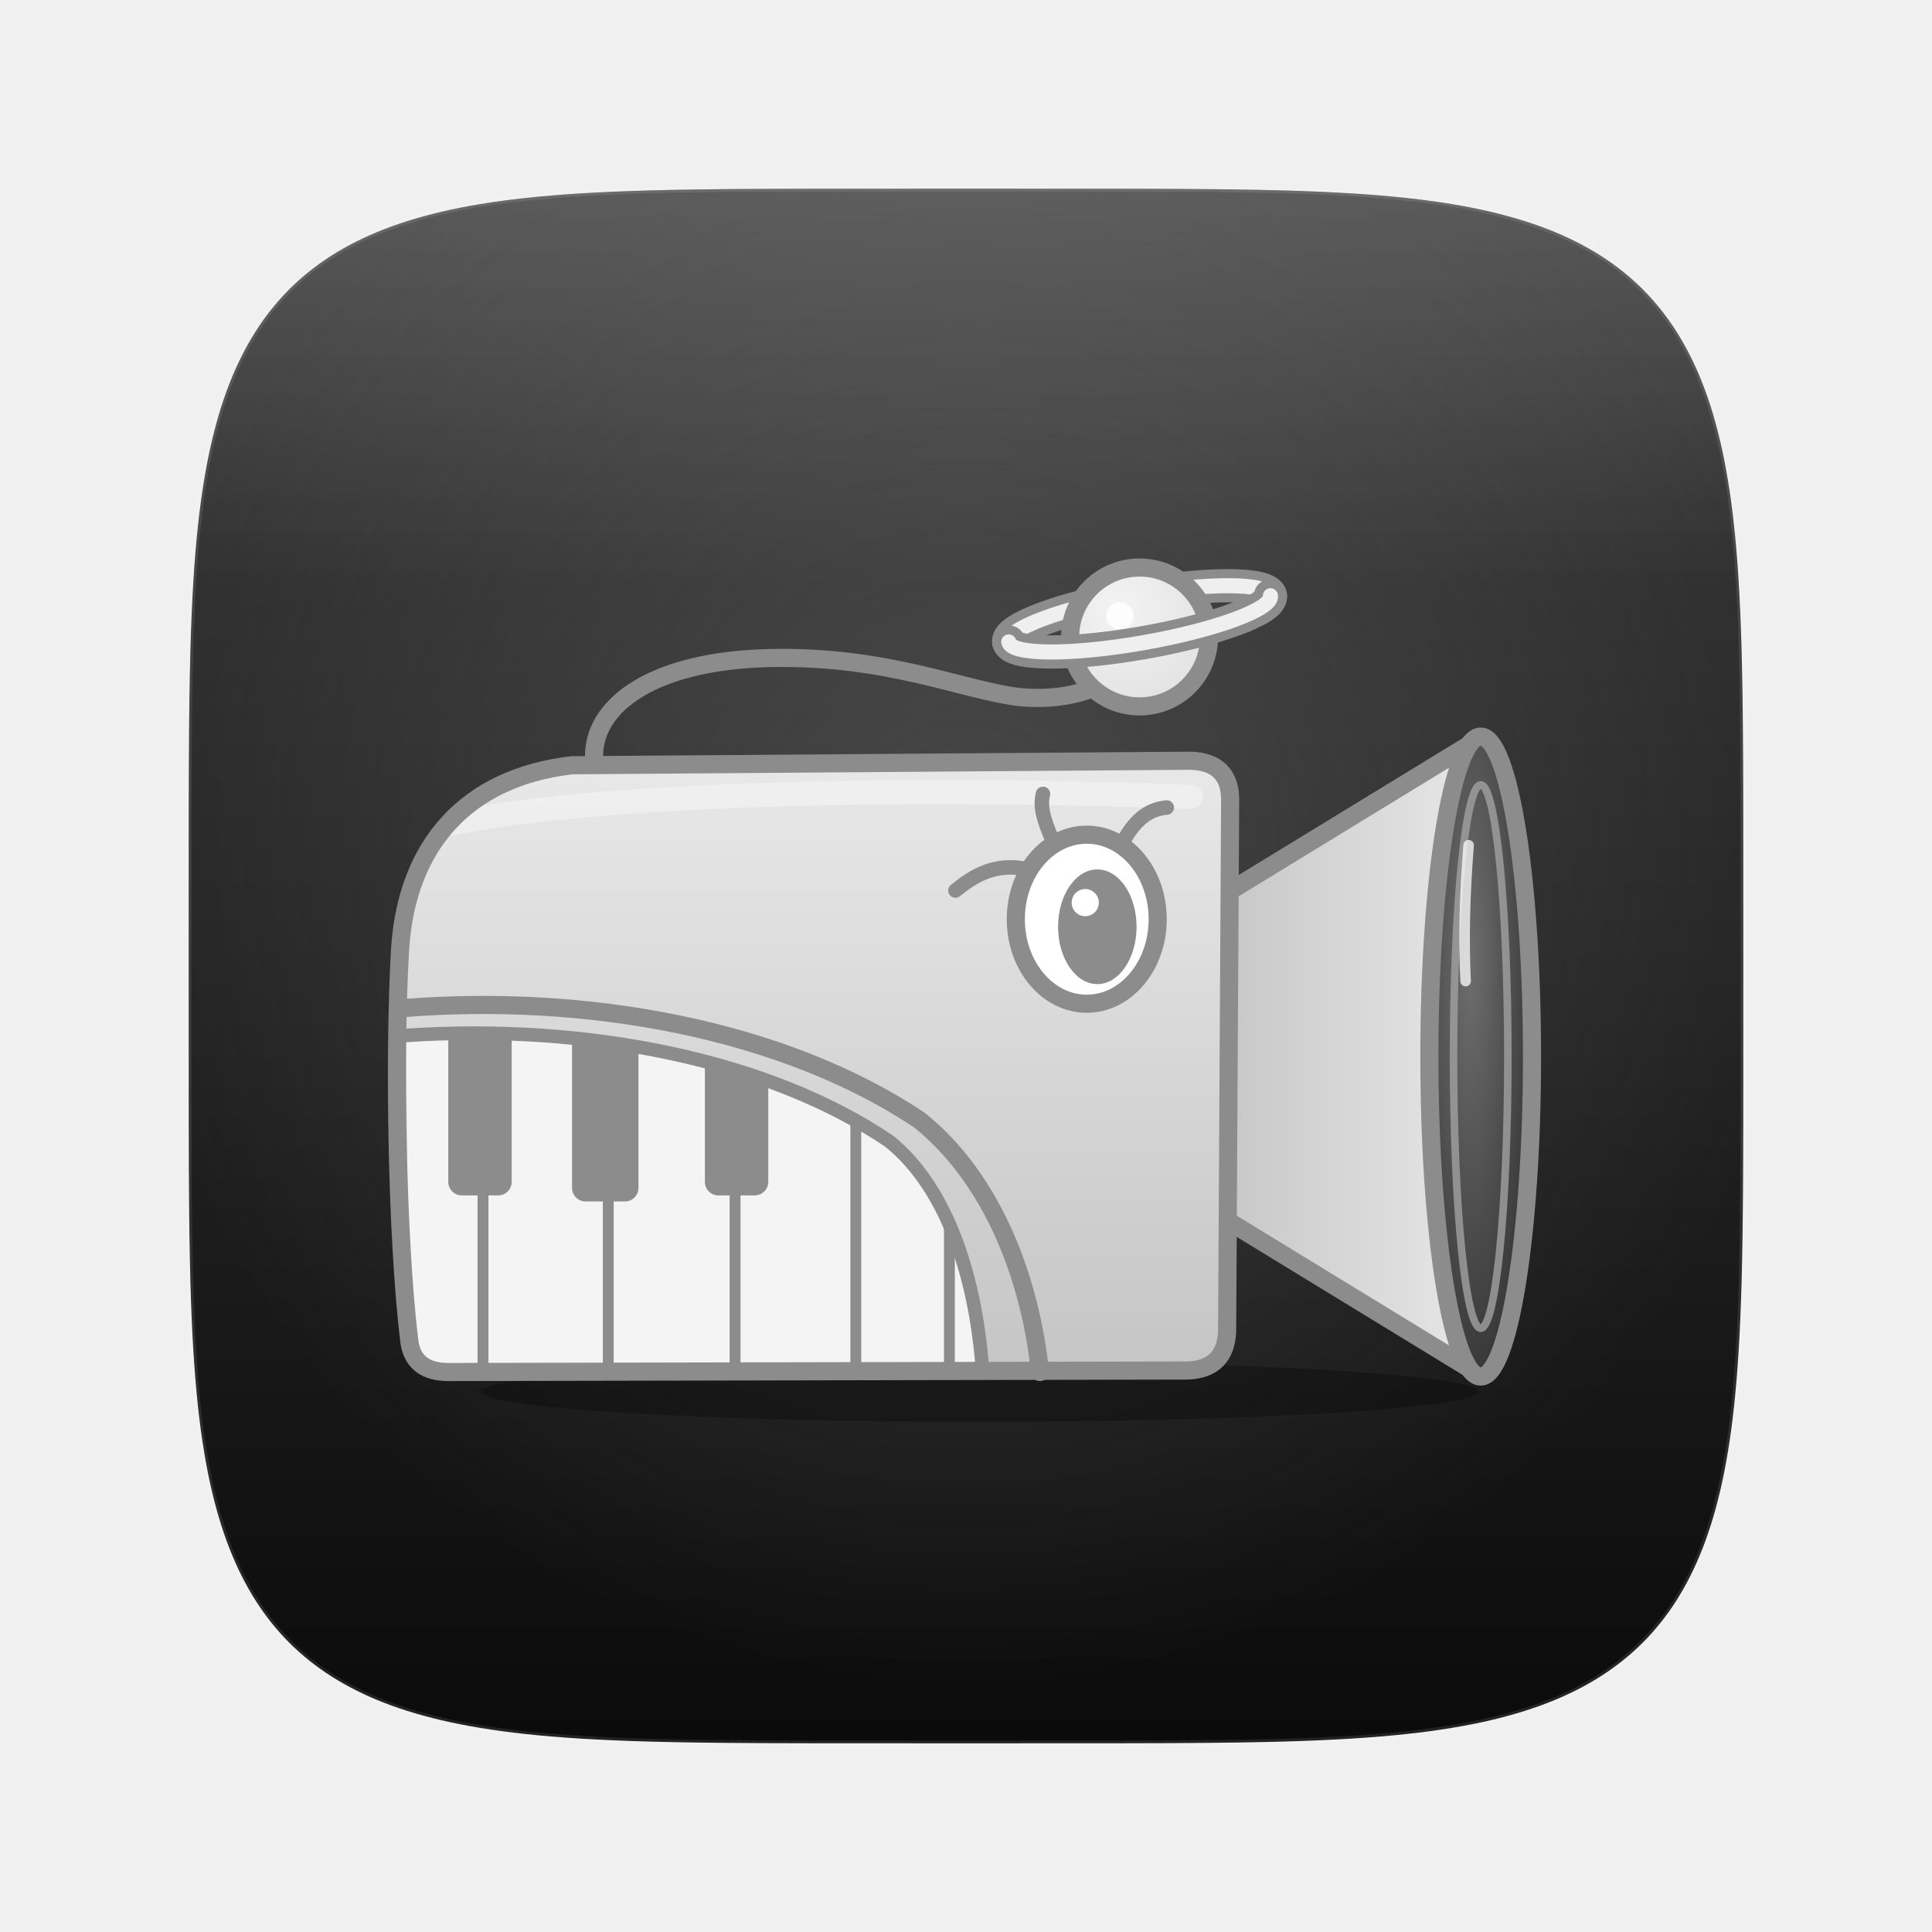
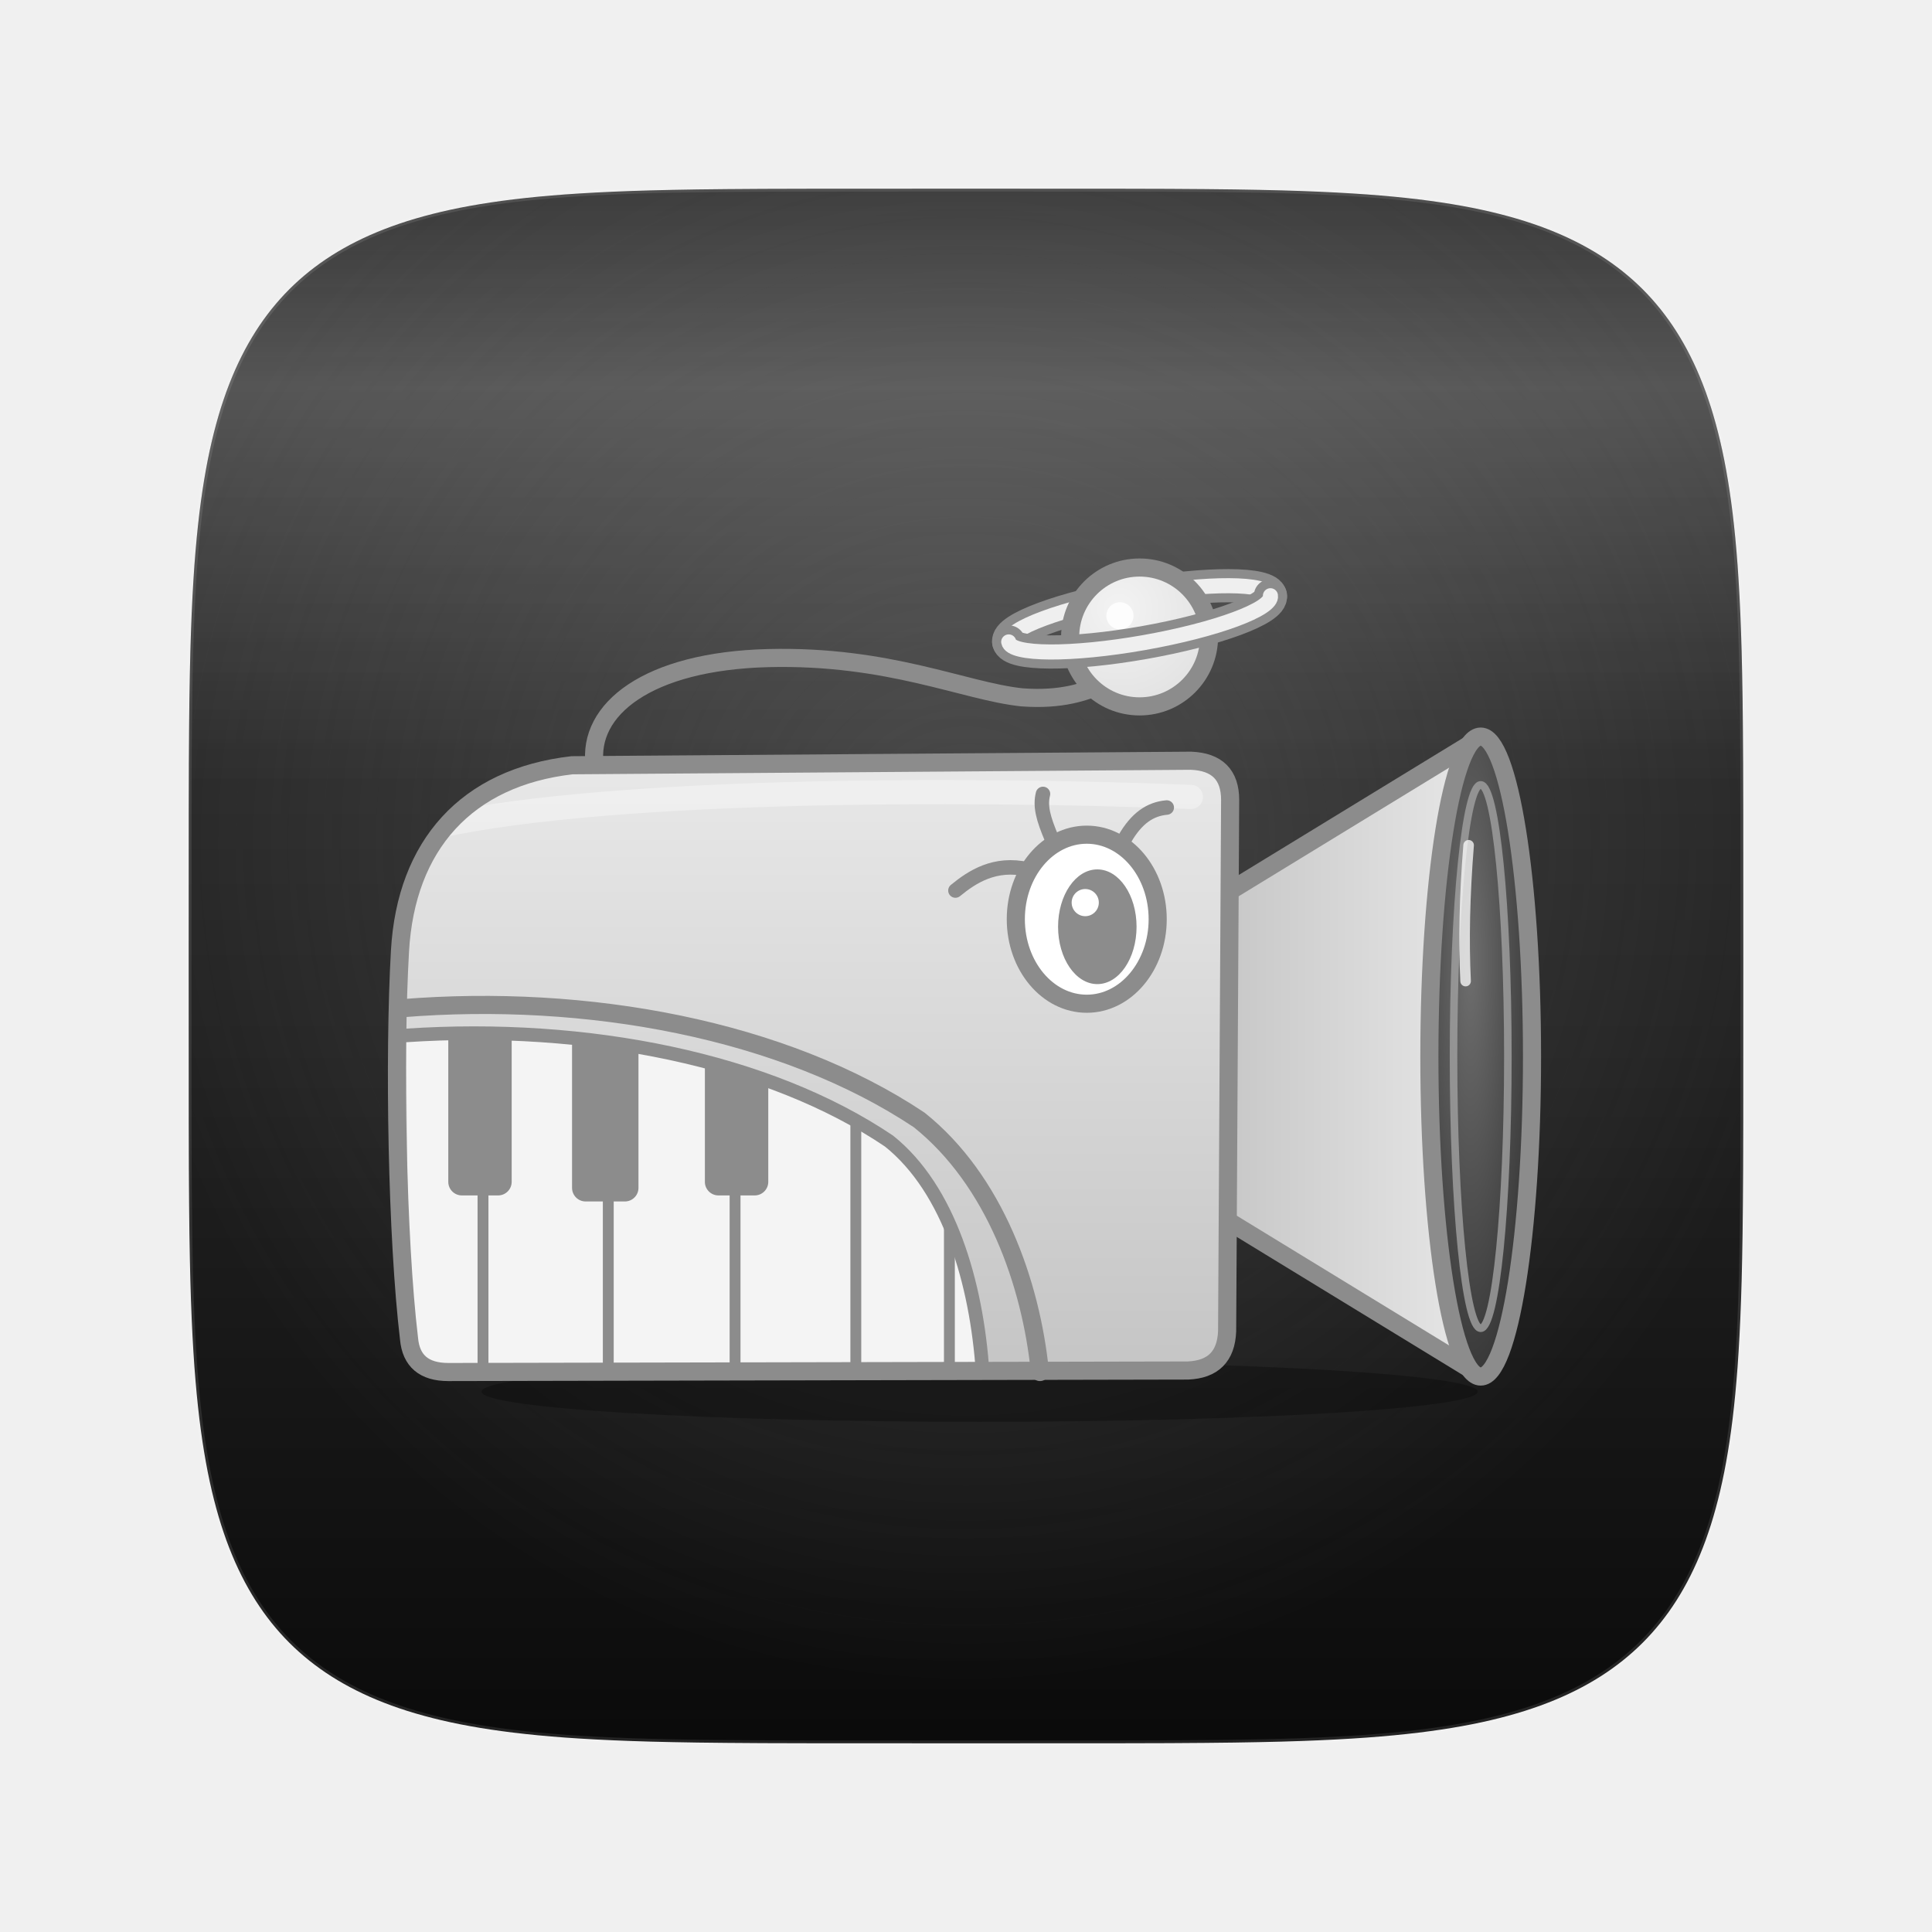
<svg xmlns="http://www.w3.org/2000/svg" width="1024" height="1024" viewBox="0 0 1024 1024">
  <defs>
    <linearGradient id="plate" x1="0" y1="0" x2="0" y2="1">
      <stop offset="0" stop-color="#3a3a3a" />
      <stop offset="0.55" stop-color="#222222" />
      <stop offset="1" stop-color="#0b0b0b" />
    </linearGradient>
    <radialGradient id="glow" cx="0.5" cy="0.42" r="0.55">
      <stop offset="0" stop-color="#6b6b6b" stop-opacity="0.45" />
      <stop offset="1" stop-color="#6b6b6b" stop-opacity="0" />
    </radialGradient>
    <linearGradient id="bodyg" x1="0" y1="0" x2="0" y2="1">
      <stop offset="0" stop-color="#c0c0c0" />
      <stop offset="0.6" stop-color="#ababab" />
      <stop offset="1" stop-color="#939393" />
    </linearGradient>
    <linearGradient id="lensbody" x1="0" y1="0" x2="0" y2="1">
      <stop offset="0" stop-color="#b8b8b8" />
      <stop offset="1" stop-color="#8c8c8c" />
    </linearGradient>
    <linearGradient id="keysg" x1="0" y1="0" x2="0" y2="1">
      <stop offset="0" stop-color="#fafafa" />
      <stop offset="1" stop-color="#e0e0e0" />
    </linearGradient>
    <linearGradient id="blackk" x1="0" y1="0" x2="0" y2="1">
      <stop offset="0" stop-color="#2f2f2f" />
      <stop offset="1" stop-color="#181818" />
    </linearGradient>
    <radialGradient id="glass" cx="0.35" cy="0.3" r="0.9">
      <stop offset="0" stop-color="#757575" />
      <stop offset="0.5" stop-color="#3c3c3c" />
      <stop offset="1" stop-color="#1c1c1c" />
    </radialGradient>
    <radialGradient id="eyew" cx="0.4" cy="0.35" r="0.7">
      <stop offset="0" stop-color="#ffffff" />
      <stop offset="1" stop-color="#e6e6e6" />
    </radialGradient>
    <radialGradient id="ball" cx="0.35" cy="0.3" r="0.8">
      <stop offset="0" stop-color="#d5d5d5" />
      <stop offset="1" stop-color="#999999" />
    </radialGradient>
    <linearGradient id="sheen" x1="0" y1="0" x2="0" y2="1">
-       <stop offset="0" stop-color="#ffffff" stop-opacity="0.16" />
-       <stop offset="0.5" stop-color="#ffffff" stop-opacity="0" />
+       <stop offset="0" stop-color="#ffffff" stop-opacity="0" />
+       <stop offset="0.25" stop-color="#ffffff" stop-opacity="0.16" />
+       <stop offset="0.75" stop-color="#ffffff" stop-opacity="0" />
    </linearGradient>
    <filter id="drop" x="-20%" y="-20%" width="140%" height="150%">
      <feGaussianBlur in="SourceAlpha" stdDeviation="14" />
      <feOffset dy="12" result="b" />
      <feComponentTransfer>
        <feFuncA type="linear" slope="0.35" />
      </feComponentTransfer>
      <feMerge>
        <feMergeNode />
        <feMergeNode in="SourceGraphic" />
      </feMerge>
    </filter>
    <clipPath id="plateclip">
      <path d="M924.00,512.00 L923.97,593.59 L923.90,619.65 L923.77,638.60 L923.60,654.01 L923.37,667.24 L923.10,678.95 L922.77,689.52 L922.39,699.21 L921.96,708.17 L921.48,716.53 L920.96,724.39 L920.37,731.81 L919.74,738.85 L919.06,745.54 L918.33,751.94 L917.54,758.06 L916.70,763.93 L915.81,769.57 L914.87,775.00 L913.88,780.24 L912.83,785.29 L911.73,790.18 L910.57,794.91 L909.36,799.49 L908.10,803.93 L906.79,808.23 L905.41,812.41 L903.99,816.47 L902.50,820.41 L900.96,824.24 L899.37,827.96 L897.71,831.58 L896.00,835.10 L894.23,838.53 L892.40,841.86 L890.51,845.11 L888.56,848.27 L886.55,851.34 L884.48,854.33 L882.34,857.24 L880.14,860.08 L877.87,862.83 L875.54,865.52 L873.14,868.13 L870.67,870.67 L868.13,873.14 L865.52,875.54 L862.83,877.87 L860.08,880.14 L857.24,882.34 L854.33,884.48 L851.34,886.55 L848.27,888.56 L845.11,890.51 L841.86,892.40 L838.53,894.23 L835.10,896.00 L831.58,897.71 L827.96,899.37 L824.24,900.96 L820.41,902.50 L816.47,903.99 L812.41,905.41 L808.23,906.79 L803.93,908.10 L799.49,909.36 L794.91,910.57 L790.18,911.73 L785.29,912.83 L780.24,913.88 L775.00,914.87 L769.57,915.81 L763.93,916.70 L758.06,917.54 L751.94,918.33 L745.54,919.06 L738.85,919.74 L731.81,920.37 L724.39,920.96 L716.53,921.48 L708.17,921.96 L699.21,922.39 L689.52,922.77 L678.95,923.10 L667.24,923.37 L654.01,923.60 L638.60,923.77 L619.65,923.90 L593.59,923.97 L512.00,924.00 L430.41,923.97 L404.35,923.90 L385.40,923.77 L369.99,923.60 L356.76,923.37 L345.05,923.10 L334.48,922.77 L324.79,922.39 L315.83,921.96 L307.47,921.48 L299.61,920.96 L292.19,920.37 L285.15,919.74 L278.46,919.06 L272.06,918.33 L265.94,917.54 L260.07,916.70 L254.43,915.81 L249.00,914.87 L243.76,913.88 L238.71,912.83 L233.82,911.73 L229.09,910.57 L224.51,909.36 L220.07,908.10 L215.77,906.79 L211.59,905.41 L207.53,903.99 L203.59,902.50 L199.76,900.96 L196.04,899.37 L192.42,897.71 L188.90,896.00 L185.47,894.23 L182.14,892.40 L178.89,890.51 L175.73,888.56 L172.66,886.55 L169.67,884.48 L166.76,882.34 L163.92,880.14 L161.17,877.87 L158.48,875.54 L155.87,873.14 L153.33,870.67 L150.86,868.13 L148.46,865.52 L146.13,862.83 L143.86,860.08 L141.66,857.24 L139.52,854.33 L137.45,851.34 L135.44,848.27 L133.49,845.11 L131.60,841.86 L129.77,838.53 L128.00,835.10 L126.29,831.58 L124.63,827.96 L123.04,824.24 L121.50,820.41 L120.01,816.47 L118.59,812.41 L117.21,808.23 L115.90,803.93 L114.64,799.49 L113.43,794.91 L112.27,790.18 L111.17,785.29 L110.12,780.24 L109.13,775.00 L108.19,769.57 L107.30,763.93 L106.46,758.06 L105.67,751.94 L104.94,745.54 L104.26,738.85 L103.63,731.81 L103.04,724.39 L102.52,716.53 L102.04,708.17 L101.61,699.21 L101.23,689.52 L100.90,678.95 L100.63,667.24 L100.40,654.01 L100.23,638.60 L100.10,619.65 L100.03,593.59 L100.00,512.00 L100.03,430.41 L100.10,404.35 L100.23,385.40 L100.40,369.99 L100.63,356.76 L100.90,345.05 L101.23,334.48 L101.61,324.79 L102.04,315.83 L102.52,307.47 L103.04,299.61 L103.63,292.19 L104.26,285.15 L104.94,278.46 L105.67,272.06 L106.46,265.94 L107.30,260.07 L108.19,254.43 L109.13,249.00 L110.12,243.76 L111.17,238.71 L112.27,233.82 L113.43,229.09 L114.64,224.51 L115.90,220.07 L117.21,215.77 L118.59,211.59 L120.01,207.53 L121.50,203.59 L123.04,199.76 L124.63,196.04 L126.29,192.42 L128.00,188.90 L129.77,185.47 L131.60,182.14 L133.49,178.89 L135.44,175.73 L137.45,172.66 L139.52,169.67 L141.66,166.76 L143.86,163.92 L146.13,161.17 L148.46,158.48 L150.86,155.87 L153.33,153.33 L155.87,150.86 L158.48,148.46 L161.17,146.13 L163.92,143.86 L166.76,141.66 L169.67,139.52 L172.66,137.45 L175.73,135.44 L178.89,133.49 L182.14,131.60 L185.47,129.77 L188.90,128.00 L192.42,126.29 L196.04,124.63 L199.76,123.04 L203.59,121.50 L207.53,120.01 L211.59,118.59 L215.77,117.21 L220.07,115.90 L224.51,114.64 L229.09,113.43 L233.82,112.27 L238.71,111.17 L243.76,110.12 L249.00,109.13 L254.43,108.19 L260.07,107.30 L265.94,106.46 L272.06,105.67 L278.46,104.94 L285.15,104.26 L292.19,103.63 L299.61,103.04 L307.47,102.52 L315.83,102.04 L324.79,101.61 L334.48,101.23 L345.05,100.90 L356.76,100.63 L369.99,100.40 L385.40,100.23 L404.35,100.10 L430.41,100.03 L512.00,100.00 L593.59,100.03 L619.65,100.10 L638.60,100.23 L654.01,100.40 L667.24,100.63 L678.95,100.90 L689.52,101.23 L699.21,101.61 L708.17,102.04 L716.53,102.52 L724.39,103.04 L731.81,103.63 L738.85,104.26 L745.54,104.94 L751.94,105.67 L758.06,106.46 L763.93,107.30 L769.57,108.19 L775.00,109.13 L780.24,110.12 L785.29,111.17 L790.18,112.27 L794.91,113.43 L799.49,114.64 L803.93,115.90 L808.23,117.21 L812.41,118.59 L816.47,120.01 L820.41,121.50 L824.24,123.04 L827.96,124.63 L831.58,126.29 L835.10,128.00 L838.53,129.77 L841.86,131.60 L845.11,133.49 L848.27,135.44 L851.34,137.45 L854.33,139.52 L857.24,141.66 L860.08,143.86 L862.83,146.13 L865.52,148.46 L868.13,150.86 L870.67,153.33 L873.14,155.87 L875.54,158.48 L877.87,161.17 L880.14,163.92 L882.34,166.76 L884.48,169.67 L886.55,172.66 L888.56,175.73 L890.51,178.89 L892.40,182.14 L894.23,185.47 L896.00,188.90 L897.71,192.42 L899.37,196.04 L900.96,199.76 L902.50,203.59 L903.99,207.53 L905.41,211.59 L906.79,215.77 L908.10,220.07 L909.36,224.51 L910.57,229.09 L911.73,233.82 L912.83,238.71 L913.88,243.76 L914.87,249.00 L915.81,254.43 L916.70,260.07 L917.54,265.94 L918.33,272.06 L919.06,278.46 L919.74,285.15 L920.37,292.19 L920.96,299.61 L921.48,307.47 L921.96,315.83 L922.39,324.79 L922.77,334.48 L923.10,345.05 L923.37,356.76 L923.60,369.99 L923.77,385.40 L923.90,404.35 L923.97,430.41 Z" />
    </clipPath>
  </defs>
  <path d="M924.00,512.00 L923.97,593.59 L923.90,619.65 L923.77,638.60 L923.60,654.01 L923.37,667.24 L923.10,678.95 L922.77,689.52 L922.39,699.21 L921.96,708.17 L921.48,716.53 L920.96,724.39 L920.37,731.81 L919.74,738.85 L919.06,745.54 L918.33,751.94 L917.54,758.06 L916.70,763.93 L915.81,769.57 L914.87,775.00 L913.88,780.24 L912.83,785.29 L911.73,790.18 L910.57,794.91 L909.36,799.49 L908.10,803.93 L906.79,808.23 L905.41,812.41 L903.99,816.47 L902.50,820.41 L900.96,824.24 L899.37,827.96 L897.71,831.58 L896.00,835.10 L894.23,838.53 L892.40,841.86 L890.51,845.11 L888.56,848.27 L886.55,851.34 L884.48,854.33 L882.34,857.24 L880.14,860.08 L877.87,862.83 L875.54,865.52 L873.14,868.13 L870.67,870.67 L868.13,873.14 L865.52,875.54 L862.83,877.87 L860.08,880.14 L857.24,882.34 L854.33,884.48 L851.34,886.55 L848.27,888.56 L845.11,890.51 L841.86,892.40 L838.53,894.23 L835.10,896.00 L831.58,897.71 L827.96,899.37 L824.24,900.96 L820.41,902.50 L816.47,903.99 L812.41,905.41 L808.23,906.79 L803.93,908.10 L799.49,909.36 L794.91,910.57 L790.18,911.73 L785.29,912.83 L780.24,913.88 L775.00,914.87 L769.57,915.81 L763.93,916.70 L758.06,917.54 L751.94,918.33 L745.54,919.06 L738.85,919.74 L731.81,920.37 L724.39,920.96 L716.53,921.48 L708.17,921.96 L699.21,922.39 L689.52,922.77 L678.95,923.10 L667.24,923.37 L654.01,923.60 L638.60,923.77 L619.65,923.90 L593.59,923.97 L512.00,924.00 L430.41,923.97 L404.35,923.90 L385.40,923.77 L369.99,923.60 L356.76,923.37 L345.05,923.10 L334.48,922.77 L324.79,922.39 L315.83,921.96 L307.47,921.48 L299.61,920.96 L292.19,920.37 L285.15,919.74 L278.46,919.06 L272.06,918.33 L265.94,917.54 L260.07,916.70 L254.43,915.81 L249.00,914.87 L243.76,913.88 L238.71,912.83 L233.82,911.73 L229.09,910.57 L224.51,909.36 L220.07,908.10 L215.77,906.79 L211.59,905.41 L207.53,903.99 L203.59,902.50 L199.76,900.96 L196.04,899.37 L192.42,897.71 L188.90,896.00 L185.47,894.23 L182.14,892.40 L178.89,890.51 L175.73,888.56 L172.66,886.55 L169.67,884.48 L166.76,882.34 L163.92,880.14 L161.17,877.87 L158.48,875.54 L155.87,873.14 L153.33,870.67 L150.86,868.13 L148.46,865.52 L146.13,862.83 L143.86,860.08 L141.66,857.24 L139.52,854.33 L137.45,851.34 L135.44,848.27 L133.49,845.11 L131.60,841.86 L129.77,838.53 L128.00,835.10 L126.29,831.58 L124.63,827.96 L123.04,824.24 L121.50,820.41 L120.01,816.47 L118.59,812.41 L117.21,808.23 L115.90,803.93 L114.64,799.49 L113.43,794.91 L112.27,790.18 L111.17,785.29 L110.12,780.24 L109.13,775.00 L108.19,769.57 L107.30,763.93 L106.46,758.06 L105.67,751.94 L104.94,745.54 L104.26,738.85 L103.63,731.81 L103.04,724.39 L102.52,716.53 L102.04,708.17 L101.61,699.21 L101.23,689.52 L100.90,678.95 L100.63,667.24 L100.40,654.01 L100.23,638.60 L100.10,619.65 L100.03,593.59 L100.00,512.00 L100.03,430.41 L100.10,404.35 L100.23,385.40 L100.40,369.99 L100.63,356.76 L100.90,345.05 L101.23,334.48 L101.61,324.79 L102.04,315.83 L102.52,307.47 L103.04,299.61 L103.63,292.19 L104.26,285.15 L104.94,278.46 L105.67,272.06 L106.46,265.94 L107.30,260.07 L108.19,254.43 L109.13,249.00 L110.12,243.76 L111.17,238.71 L112.27,233.82 L113.43,229.09 L114.64,224.51 L115.90,220.07 L117.21,215.77 L118.59,211.59 L120.01,207.53 L121.50,203.59 L123.04,199.76 L124.63,196.04 L126.29,192.42 L128.00,188.90 L129.77,185.47 L131.60,182.14 L133.49,178.89 L135.44,175.73 L137.45,172.66 L139.52,169.67 L141.66,166.76 L143.86,163.92 L146.13,161.17 L148.46,158.48 L150.86,155.87 L153.33,153.33 L155.87,150.86 L158.48,148.46 L161.17,146.13 L163.92,143.86 L166.76,141.66 L169.67,139.52 L172.66,137.45 L175.73,135.44 L178.89,133.49 L182.14,131.60 L185.47,129.77 L188.90,128.00 L192.42,126.29 L196.04,124.63 L199.76,123.04 L203.59,121.50 L207.53,120.01 L211.59,118.59 L215.77,117.21 L220.07,115.90 L224.51,114.64 L229.09,113.43 L233.82,112.27 L238.71,111.17 L243.76,110.12 L249.00,109.13 L254.43,108.19 L260.07,107.30 L265.94,106.46 L272.06,105.67 L278.46,104.94 L285.15,104.26 L292.19,103.63 L299.61,103.04 L307.47,102.52 L315.83,102.04 L324.79,101.61 L334.48,101.23 L345.05,100.90 L356.76,100.63 L369.99,100.40 L385.40,100.23 L404.35,100.10 L430.41,100.03 L512.00,100.00 L593.59,100.03 L619.65,100.10 L638.60,100.23 L654.01,100.40 L667.24,100.63 L678.95,100.90 L689.52,101.23 L699.21,101.61 L708.17,102.04 L716.53,102.52 L724.39,103.04 L731.81,103.63 L738.85,104.26 L745.54,104.94 L751.94,105.67 L758.06,106.46 L763.93,107.30 L769.57,108.19 L775.00,109.13 L780.24,110.12 L785.29,111.17 L790.18,112.27 L794.91,113.43 L799.49,114.64 L803.93,115.90 L808.23,117.21 L812.41,118.59 L816.47,120.01 L820.41,121.50 L824.24,123.04 L827.96,124.63 L831.58,126.29 L835.10,128.00 L838.53,129.77 L841.86,131.60 L845.11,133.49 L848.27,135.44 L851.34,137.45 L854.33,139.52 L857.24,141.66 L860.08,143.86 L862.83,146.13 L865.52,148.46 L868.13,150.86 L870.67,153.33 L873.14,155.87 L875.54,158.48 L877.87,161.17 L880.14,163.92 L882.34,166.76 L884.48,169.67 L886.55,172.66 L888.56,175.73 L890.51,178.89 L892.40,182.14 L894.23,185.47 L896.00,188.90 L897.71,192.42 L899.37,196.04 L900.96,199.76 L902.50,203.59 L903.99,207.53 L905.41,211.59 L906.79,215.77 L908.10,220.07 L909.36,224.51 L910.57,229.09 L911.73,233.82 L912.83,238.71 L913.88,243.76 L914.87,249.00 L915.81,254.43 L916.70,260.07 L917.54,265.94 L918.33,272.06 L919.06,278.46 L919.74,285.15 L920.37,292.19 L920.96,299.61 L921.48,307.47 L921.96,315.83 L922.39,324.79 L922.77,334.48 L923.10,345.05 L923.37,356.76 L923.60,369.99 L923.77,385.40 L923.90,404.35 L923.97,430.41 Z" fill="url(#plate)" />
  <g clip-path="url(#plateclip)">
    <rect x="100" y="100" width="824" height="824" fill="url(#glow)" />
    <rect x="100" y="100" width="824" height="420" fill="url(#sheen)" />
    <ellipse cx="519.2" cy="737.6" rx="264.0" ry="16.0" fill="#060606" opacity="0.35" />
    <g transform="translate(151.2,-72.0) scale(0.8)">
      <defs>
        <clipPath id="bodyclip">
          <path d="M 82 977 C 74 910 72 790 76 720 C 80 650 120 605 190 597 L 600 594 Q 626 595 626 620 L 624 972 Q 623 997 598 998 L 108 999 Q 84 999 82 977 Z" />
        </clipPath>
        <clipPath id="jawclip">
          <path d="M 80 776 C 200 768 320 792 400 846 C 440 878 458 940 462 999 L 100 999 Q 82 999 82 977 L 80 776 Z" />
        </clipPath>
        <linearGradient id="bg1" x1="0" y1="0" x2="0" y2="1">
          <stop offset="0" stop-color="#e8e8e8" />
          <stop offset="1" stop-color="#c5c5c5" />
        </linearGradient>
        <linearGradient id="lg1" x1="0" y1="0" x2="1" y2="0">
          <stop offset="0" stop-color="#c5c5c5" />
          <stop offset="1" stop-color="#e8e8e8" />
        </linearGradient>
        <radialGradient id="gl" cx="0.4" cy="0.35" r="0.7">
          <stop offset="0" stop-color="#6e6e6e" />
          <stop offset="1" stop-color="#353535" />
        </radialGradient>
        <radialGradient id="bl" cx="0.35" cy="0.3" r="0.75">
          <stop offset="0" stop-color="#f3f3f3" />
          <stop offset="1" stop-color="#e2e2e2" />
        </radialGradient>
      </defs>
      <path d="M 610 690 L 790 580 Q 800 790 790 1000 L 610 890 Z" fill="url(#lg1)" stroke="#8c8c8c" stroke-width="12" stroke-linejoin="round" />
      <ellipse cx="792" cy="790" rx="34" ry="212" fill="url(#gl)" stroke="#8c8c8c" stroke-width="12" />
      <ellipse cx="792" cy="790" rx="18" ry="180" fill="none" stroke="#a1a1a1" stroke-width="5" opacity="0.8" />
      <path d="M 784 650 Q 780 700 782 740" stroke="#ffffff" stroke-width="7" stroke-linecap="round" fill="none" opacity="0.75" />
      <path d="M 205 597 C 200 560 240 528 320 526 C 400 524 450 548 488 552 C 515 554 530 548 540 544" fill="none" stroke="#8c8c8c" stroke-width="12" stroke-linecap="round" />
      <path d="M 82 977 C 74 910 72 790 76 720 C 80 650 120 605 190 597 L 600 594 Q 626 595 626 620 L 624 972 Q 623 997 598 998 L 108 999 Q 84 999 82 977 Z" fill="url(#bg1)" />
      <g clip-path="url(#bodyclip)">
        <path d="M 80 776 C 200 768 320 792 400 846 C 440 878 458 940 462 999 L 100 999 Q 82 999 82 977 L 80 776 Z" fill="#f4f4f4" />
        <path d="M 90 640 C 200 612 450 612 600 618" stroke="#ffffff" stroke-opacity="0.35" stroke-width="16" fill="none" stroke-linecap="round" />
        <g clip-path="url(#jawclip)">
          <path d="M 131 770 L 131 1005" stroke="#8c8c8c" stroke-width="7.2" />
          <path d="M 214 770 L 214 1005" stroke="#8c8c8c" stroke-width="7.2" />
          <path d="M 298 770 L 298 1005" stroke="#8c8c8c" stroke-width="7.2" />
          <path d="M 378 770 L 378 1005" stroke="#8c8c8c" stroke-width="7.2" />
          <path d="M 440 770 L 440 1005" stroke="#8c8c8c" stroke-width="7.2" />
          <rect x="108" y="700" width="42" height="182" rx="9" fill="#8c8c8c" />
          <rect x="190" y="700" width="44" height="186" rx="9" fill="#8c8c8c" />
          <rect x="278" y="700" width="42" height="182" rx="9" fill="#8c8c8c" />
        </g>
      </g>
      <path d="M 77 758 C 200 748 330 772 420 832 C 470 872 494 940 500 999" fill="none" stroke="#8c8c8c" stroke-width="12" stroke-linecap="round" />
      <path d="M 80 776 C 200 768 320 792 400 846 C 440 878 458 940 462 999" fill="none" stroke="#8c8c8c" stroke-width="9.0" stroke-linecap="round" />
      <path d="M 82 977 C 74 910 72 790 76 720 C 80 650 120 605 190 597 L 600 594 Q 626 595 626 620 L 624 972 Q 623 997 598 998 L 108 999 Q 84 999 82 977 Z" fill="none" stroke="#8c8c8c" stroke-width="12" stroke-linejoin="round" />
      <ellipse cx="531" cy="699" rx="47" ry="56" fill="#ffffff" stroke="#8c8c8c" stroke-width="12" />
      <ellipse cx="538" cy="704" rx="26" ry="38" fill="#8c8c8c" />
      <circle cx="530" cy="688" r="9" fill="#ffffff" />
      <path d="M 492 666 C 470 661 455 671 444 680" fill="none" stroke="#8c8c8c" stroke-width="9.6" stroke-linecap="round" />
      <path d="M 508 646 C 502 632 500 624 502 616" fill="none" stroke="#8c8c8c" stroke-width="9.6" stroke-linecap="round" />
      <path d="M 556 646 C 564 632 573 626 584 625" fill="none" stroke="#8c8c8c" stroke-width="9.6" stroke-linecap="round" />
      <path d="M 479.3 515.3 A 88 16 -10 0 1 652.7 484.7" fill="none" stroke="#8c8c8c" stroke-width="22" stroke-linecap="round" />
      <path d="M 479.3 515.3 A 88 16 -10 0 1 652.7 484.7" fill="none" stroke="#efefef" stroke-width="10" stroke-linecap="round" />
      <circle cx="566" cy="512" r="46" fill="url(#bl)" stroke="#8c8c8c" stroke-width="12" />
      <circle cx="553" cy="498" r="9" fill="#ffffff" opacity="0.85" />
      <path d="M 479.3 515.3 A 88 16 -10 0 0 652.7 484.7" fill="none" stroke="#8c8c8c" stroke-width="22" stroke-linecap="round" />
      <path d="M 479.3 515.3 A 88 16 -10 0 0 652.7 484.7" fill="none" stroke="#efefef" stroke-width="10" stroke-linecap="round" />
    </g>
  </g>
  <path d="M924.00,512.00 L923.97,593.59 L923.90,619.65 L923.77,638.60 L923.60,654.01 L923.37,667.24 L923.10,678.95 L922.77,689.52 L922.39,699.21 L921.96,708.17 L921.48,716.53 L920.96,724.39 L920.37,731.81 L919.74,738.85 L919.06,745.54 L918.33,751.94 L917.54,758.06 L916.70,763.93 L915.81,769.57 L914.87,775.00 L913.88,780.24 L912.83,785.29 L911.73,790.18 L910.57,794.91 L909.36,799.49 L908.10,803.93 L906.79,808.23 L905.41,812.41 L903.99,816.47 L902.50,820.41 L900.96,824.24 L899.37,827.96 L897.71,831.58 L896.00,835.10 L894.23,838.53 L892.40,841.86 L890.51,845.11 L888.56,848.27 L886.55,851.34 L884.48,854.33 L882.34,857.24 L880.14,860.08 L877.87,862.83 L875.54,865.52 L873.14,868.13 L870.67,870.67 L868.13,873.14 L865.52,875.54 L862.83,877.87 L860.08,880.14 L857.24,882.34 L854.33,884.48 L851.34,886.55 L848.27,888.56 L845.11,890.51 L841.86,892.40 L838.53,894.23 L835.10,896.00 L831.58,897.71 L827.96,899.37 L824.24,900.96 L820.41,902.50 L816.47,903.99 L812.41,905.41 L808.23,906.79 L803.93,908.10 L799.49,909.36 L794.91,910.57 L790.18,911.73 L785.29,912.83 L780.24,913.88 L775.00,914.87 L769.57,915.81 L763.93,916.70 L758.06,917.54 L751.94,918.33 L745.54,919.06 L738.85,919.74 L731.81,920.37 L724.39,920.96 L716.53,921.48 L708.17,921.96 L699.21,922.39 L689.52,922.77 L678.95,923.10 L667.24,923.37 L654.01,923.60 L638.60,923.77 L619.65,923.90 L593.59,923.97 L512.00,924.00 L430.41,923.97 L404.35,923.90 L385.40,923.77 L369.99,923.60 L356.76,923.37 L345.05,923.10 L334.48,922.77 L324.79,922.39 L315.83,921.96 L307.47,921.48 L299.61,920.96 L292.19,920.37 L285.15,919.74 L278.46,919.06 L272.06,918.33 L265.94,917.54 L260.07,916.70 L254.43,915.81 L249.00,914.87 L243.76,913.88 L238.71,912.83 L233.82,911.73 L229.09,910.57 L224.51,909.36 L220.07,908.10 L215.77,906.79 L211.59,905.41 L207.53,903.99 L203.59,902.50 L199.76,900.96 L196.04,899.37 L192.42,897.71 L188.90,896.00 L185.47,894.23 L182.14,892.40 L178.89,890.51 L175.73,888.56 L172.66,886.55 L169.67,884.48 L166.76,882.34 L163.92,880.14 L161.17,877.87 L158.48,875.54 L155.87,873.14 L153.33,870.67 L150.86,868.13 L148.46,865.52 L146.13,862.83 L143.86,860.08 L141.66,857.24 L139.52,854.33 L137.45,851.34 L135.44,848.27 L133.49,845.11 L131.60,841.86 L129.77,838.53 L128.00,835.10 L126.29,831.58 L124.63,827.96 L123.04,824.24 L121.50,820.41 L120.01,816.47 L118.59,812.41 L117.21,808.23 L115.90,803.93 L114.64,799.49 L113.43,794.91 L112.27,790.18 L111.17,785.29 L110.12,780.24 L109.13,775.00 L108.19,769.57 L107.30,763.93 L106.46,758.06 L105.67,751.94 L104.94,745.54 L104.26,738.85 L103.63,731.81 L103.04,724.39 L102.52,716.53 L102.04,708.17 L101.61,699.21 L101.23,689.52 L100.90,678.95 L100.63,667.24 L100.40,654.01 L100.23,638.60 L100.10,619.65 L100.03,593.59 L100.00,512.00 L100.03,430.41 L100.10,404.35 L100.23,385.40 L100.40,369.99 L100.63,356.76 L100.90,345.05 L101.23,334.48 L101.61,324.79 L102.04,315.83 L102.52,307.47 L103.04,299.61 L103.63,292.19 L104.26,285.15 L104.94,278.46 L105.67,272.06 L106.46,265.94 L107.30,260.07 L108.19,254.43 L109.13,249.00 L110.12,243.76 L111.17,238.71 L112.27,233.82 L113.43,229.09 L114.64,224.51 L115.90,220.07 L117.21,215.77 L118.59,211.59 L120.01,207.53 L121.50,203.59 L123.04,199.76 L124.63,196.04 L126.29,192.42 L128.00,188.90 L129.77,185.47 L131.60,182.14 L133.49,178.89 L135.44,175.73 L137.45,172.66 L139.52,169.67 L141.66,166.76 L143.86,163.92 L146.13,161.17 L148.46,158.48 L150.86,155.87 L153.33,153.33 L155.87,150.86 L158.48,148.46 L161.17,146.13 L163.92,143.86 L166.76,141.66 L169.67,139.52 L172.66,137.45 L175.73,135.44 L178.89,133.49 L182.14,131.60 L185.47,129.77 L188.90,128.00 L192.42,126.29 L196.04,124.63 L199.76,123.04 L203.59,121.50 L207.53,120.01 L211.59,118.59 L215.77,117.21 L220.07,115.90 L224.51,114.64 L229.09,113.43 L233.82,112.27 L238.71,111.17 L243.76,110.12 L249.00,109.13 L254.43,108.19 L260.07,107.30 L265.94,106.46 L272.06,105.67 L278.46,104.94 L285.15,104.26 L292.19,103.63 L299.61,103.04 L307.47,102.52 L315.83,102.04 L324.79,101.61 L334.48,101.23 L345.05,100.90 L356.76,100.63 L369.99,100.40 L385.40,100.23 L404.35,100.10 L430.41,100.03 L512.00,100.00 L593.59,100.03 L619.65,100.10 L638.60,100.23 L654.01,100.40 L667.24,100.63 L678.95,100.90 L689.52,101.23 L699.21,101.61 L708.17,102.04 L716.53,102.52 L724.39,103.04 L731.81,103.63 L738.85,104.26 L745.54,104.94 L751.94,105.67 L758.06,106.46 L763.93,107.30 L769.57,108.19 L775.00,109.13 L780.24,110.12 L785.29,111.17 L790.18,112.27 L794.91,113.43 L799.49,114.64 L803.93,115.90 L808.23,117.21 L812.41,118.59 L816.47,120.01 L820.41,121.50 L824.24,123.04 L827.96,124.63 L831.58,126.29 L835.10,128.00 L838.53,129.77 L841.86,131.60 L845.11,133.49 L848.27,135.44 L851.34,137.45 L854.33,139.52 L857.24,141.66 L860.08,143.86 L862.83,146.13 L865.52,148.46 L868.13,150.86 L870.67,153.33 L873.14,155.87 L875.54,158.48 L877.87,161.17 L880.14,163.92 L882.34,166.76 L884.48,169.67 L886.55,172.66 L888.56,175.73 L890.51,178.89 L892.40,182.14 L894.23,185.47 L896.00,188.90 L897.71,192.42 L899.37,196.04 L900.96,199.76 L902.50,203.59 L903.99,207.53 L905.41,211.59 L906.79,215.77 L908.10,220.07 L909.36,224.51 L910.57,229.09 L911.73,233.82 L912.83,238.71 L913.88,243.76 L914.87,249.00 L915.81,254.43 L916.70,260.07 L917.54,265.94 L918.33,272.06 L919.06,278.46 L919.74,285.15 L920.37,292.19 L920.96,299.61 L921.48,307.47 L921.96,315.83 L922.39,324.79 L922.77,334.48 L923.10,345.05 L923.37,356.76 L923.60,369.99 L923.77,385.40 L923.90,404.35 L923.97,430.41 Z" fill="none" stroke="#ffffff" stroke-opacity="0.10" stroke-width="3" />
</svg>
